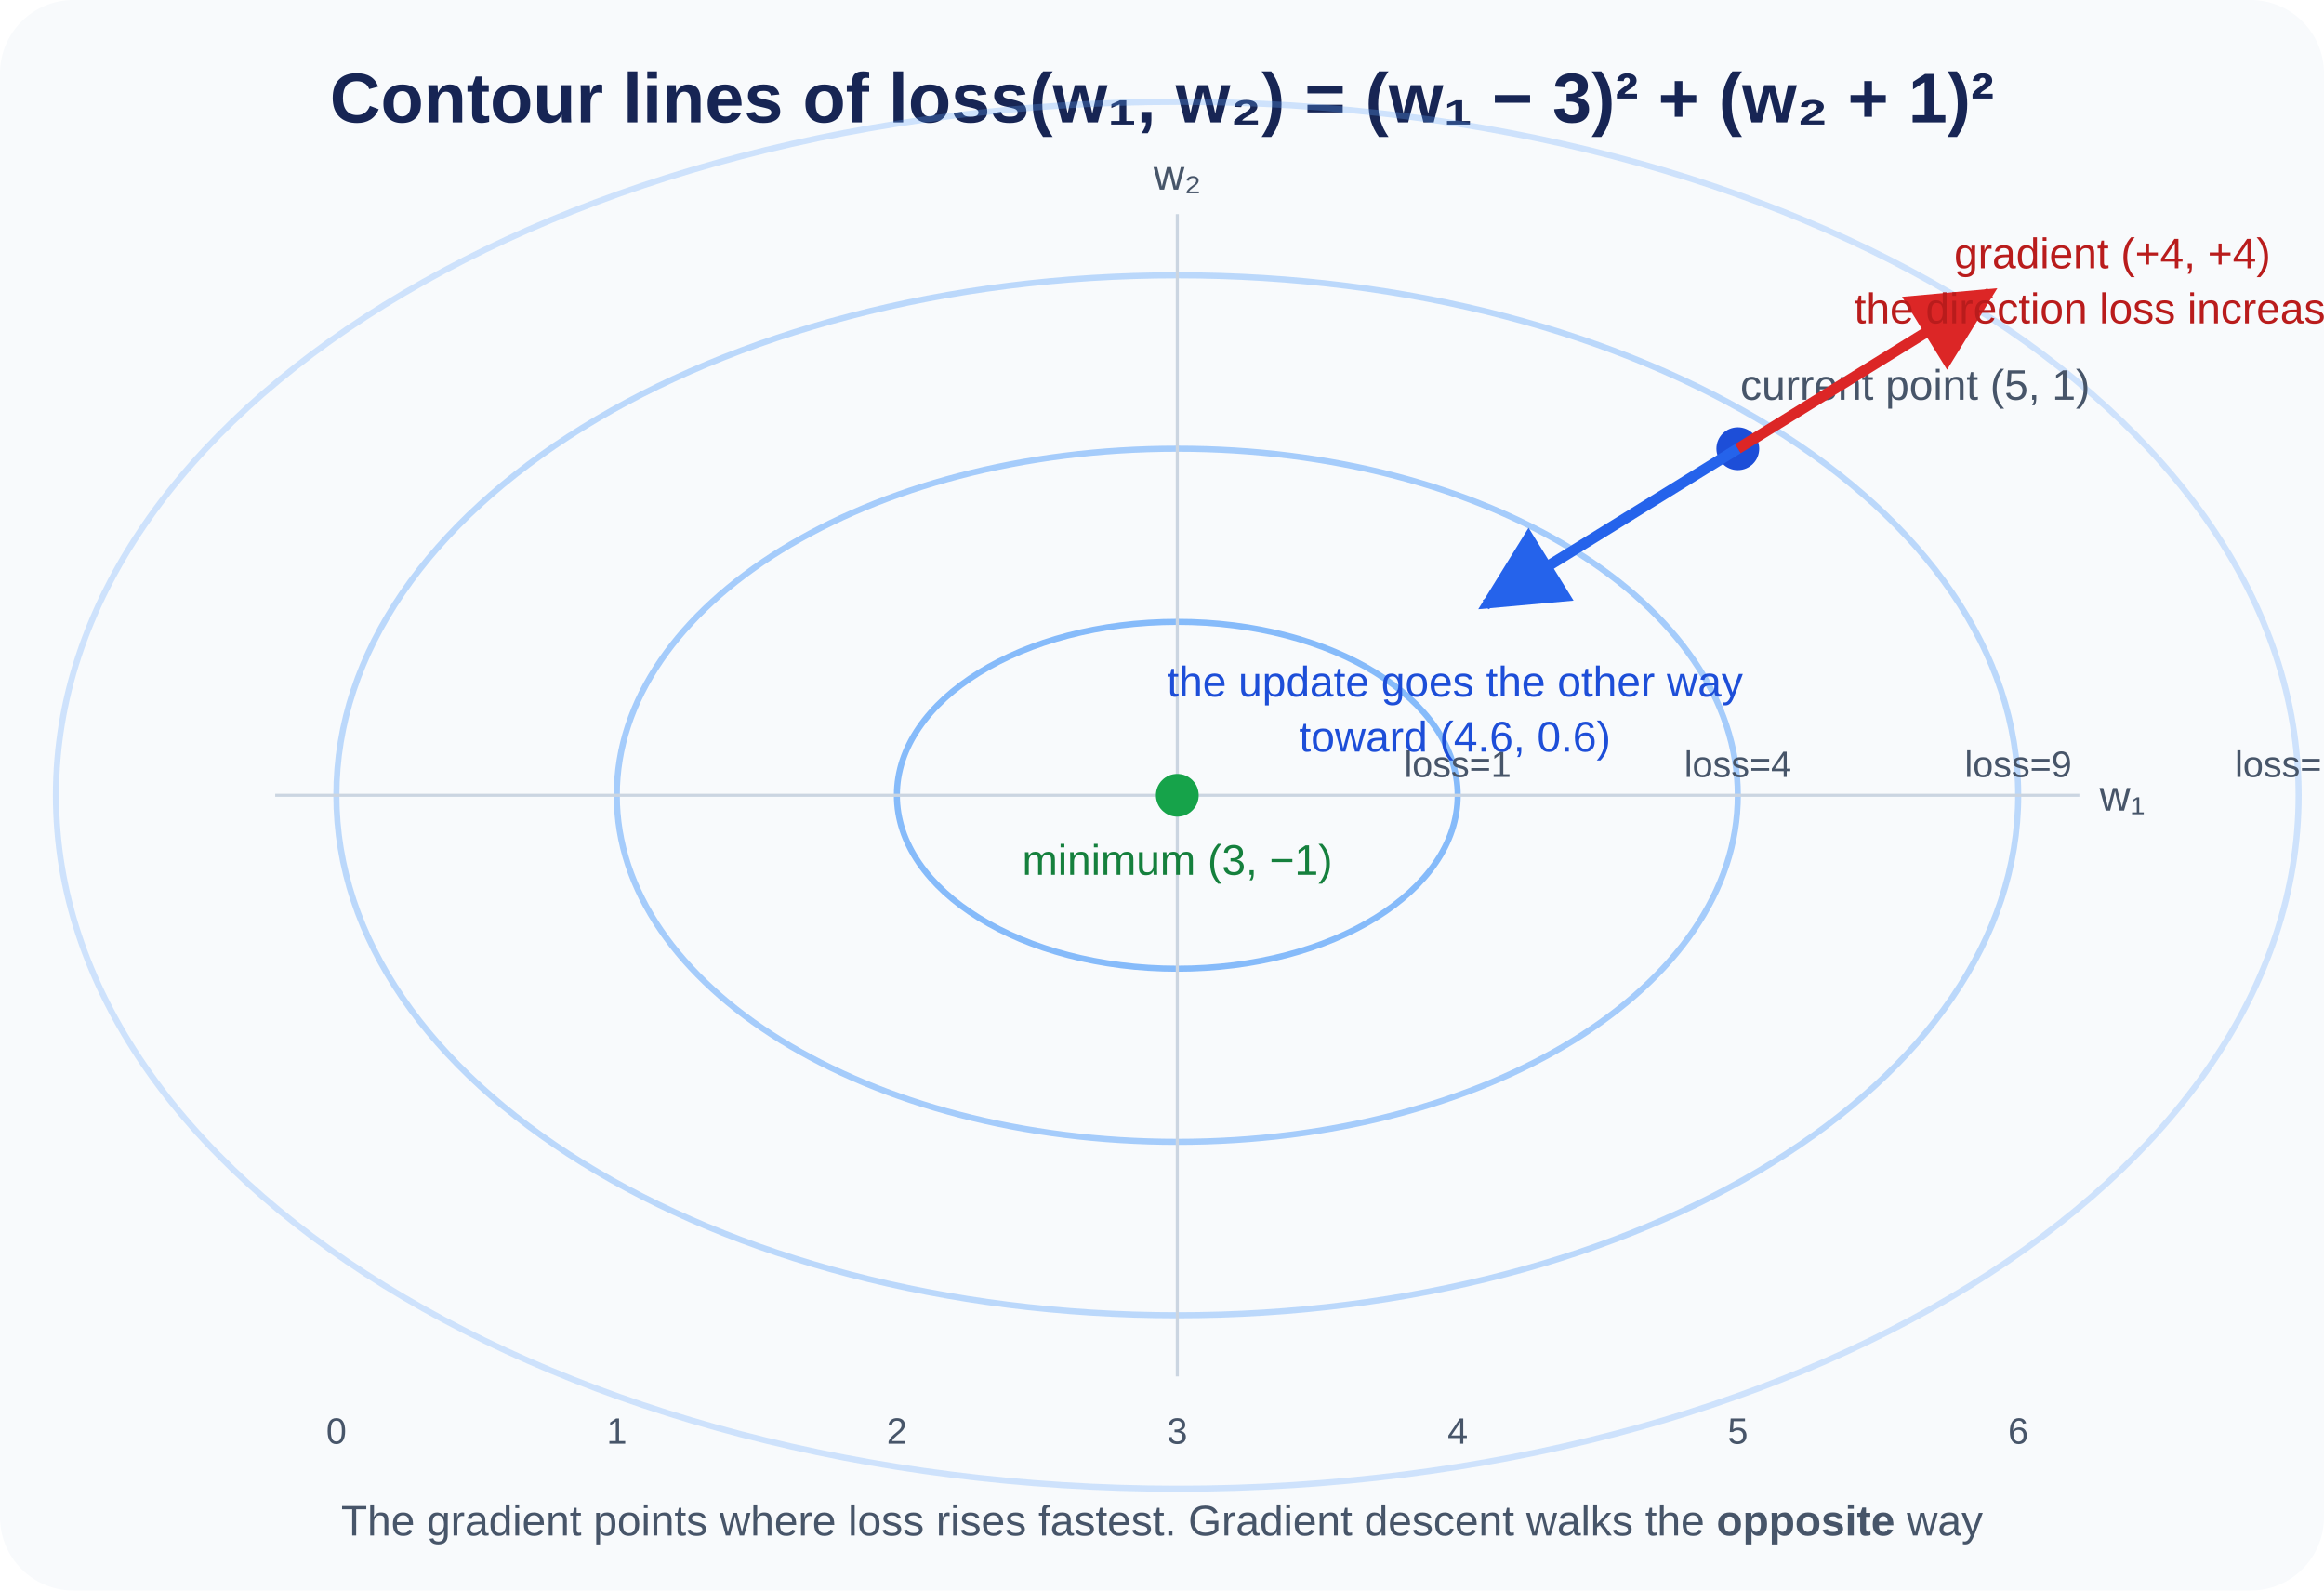
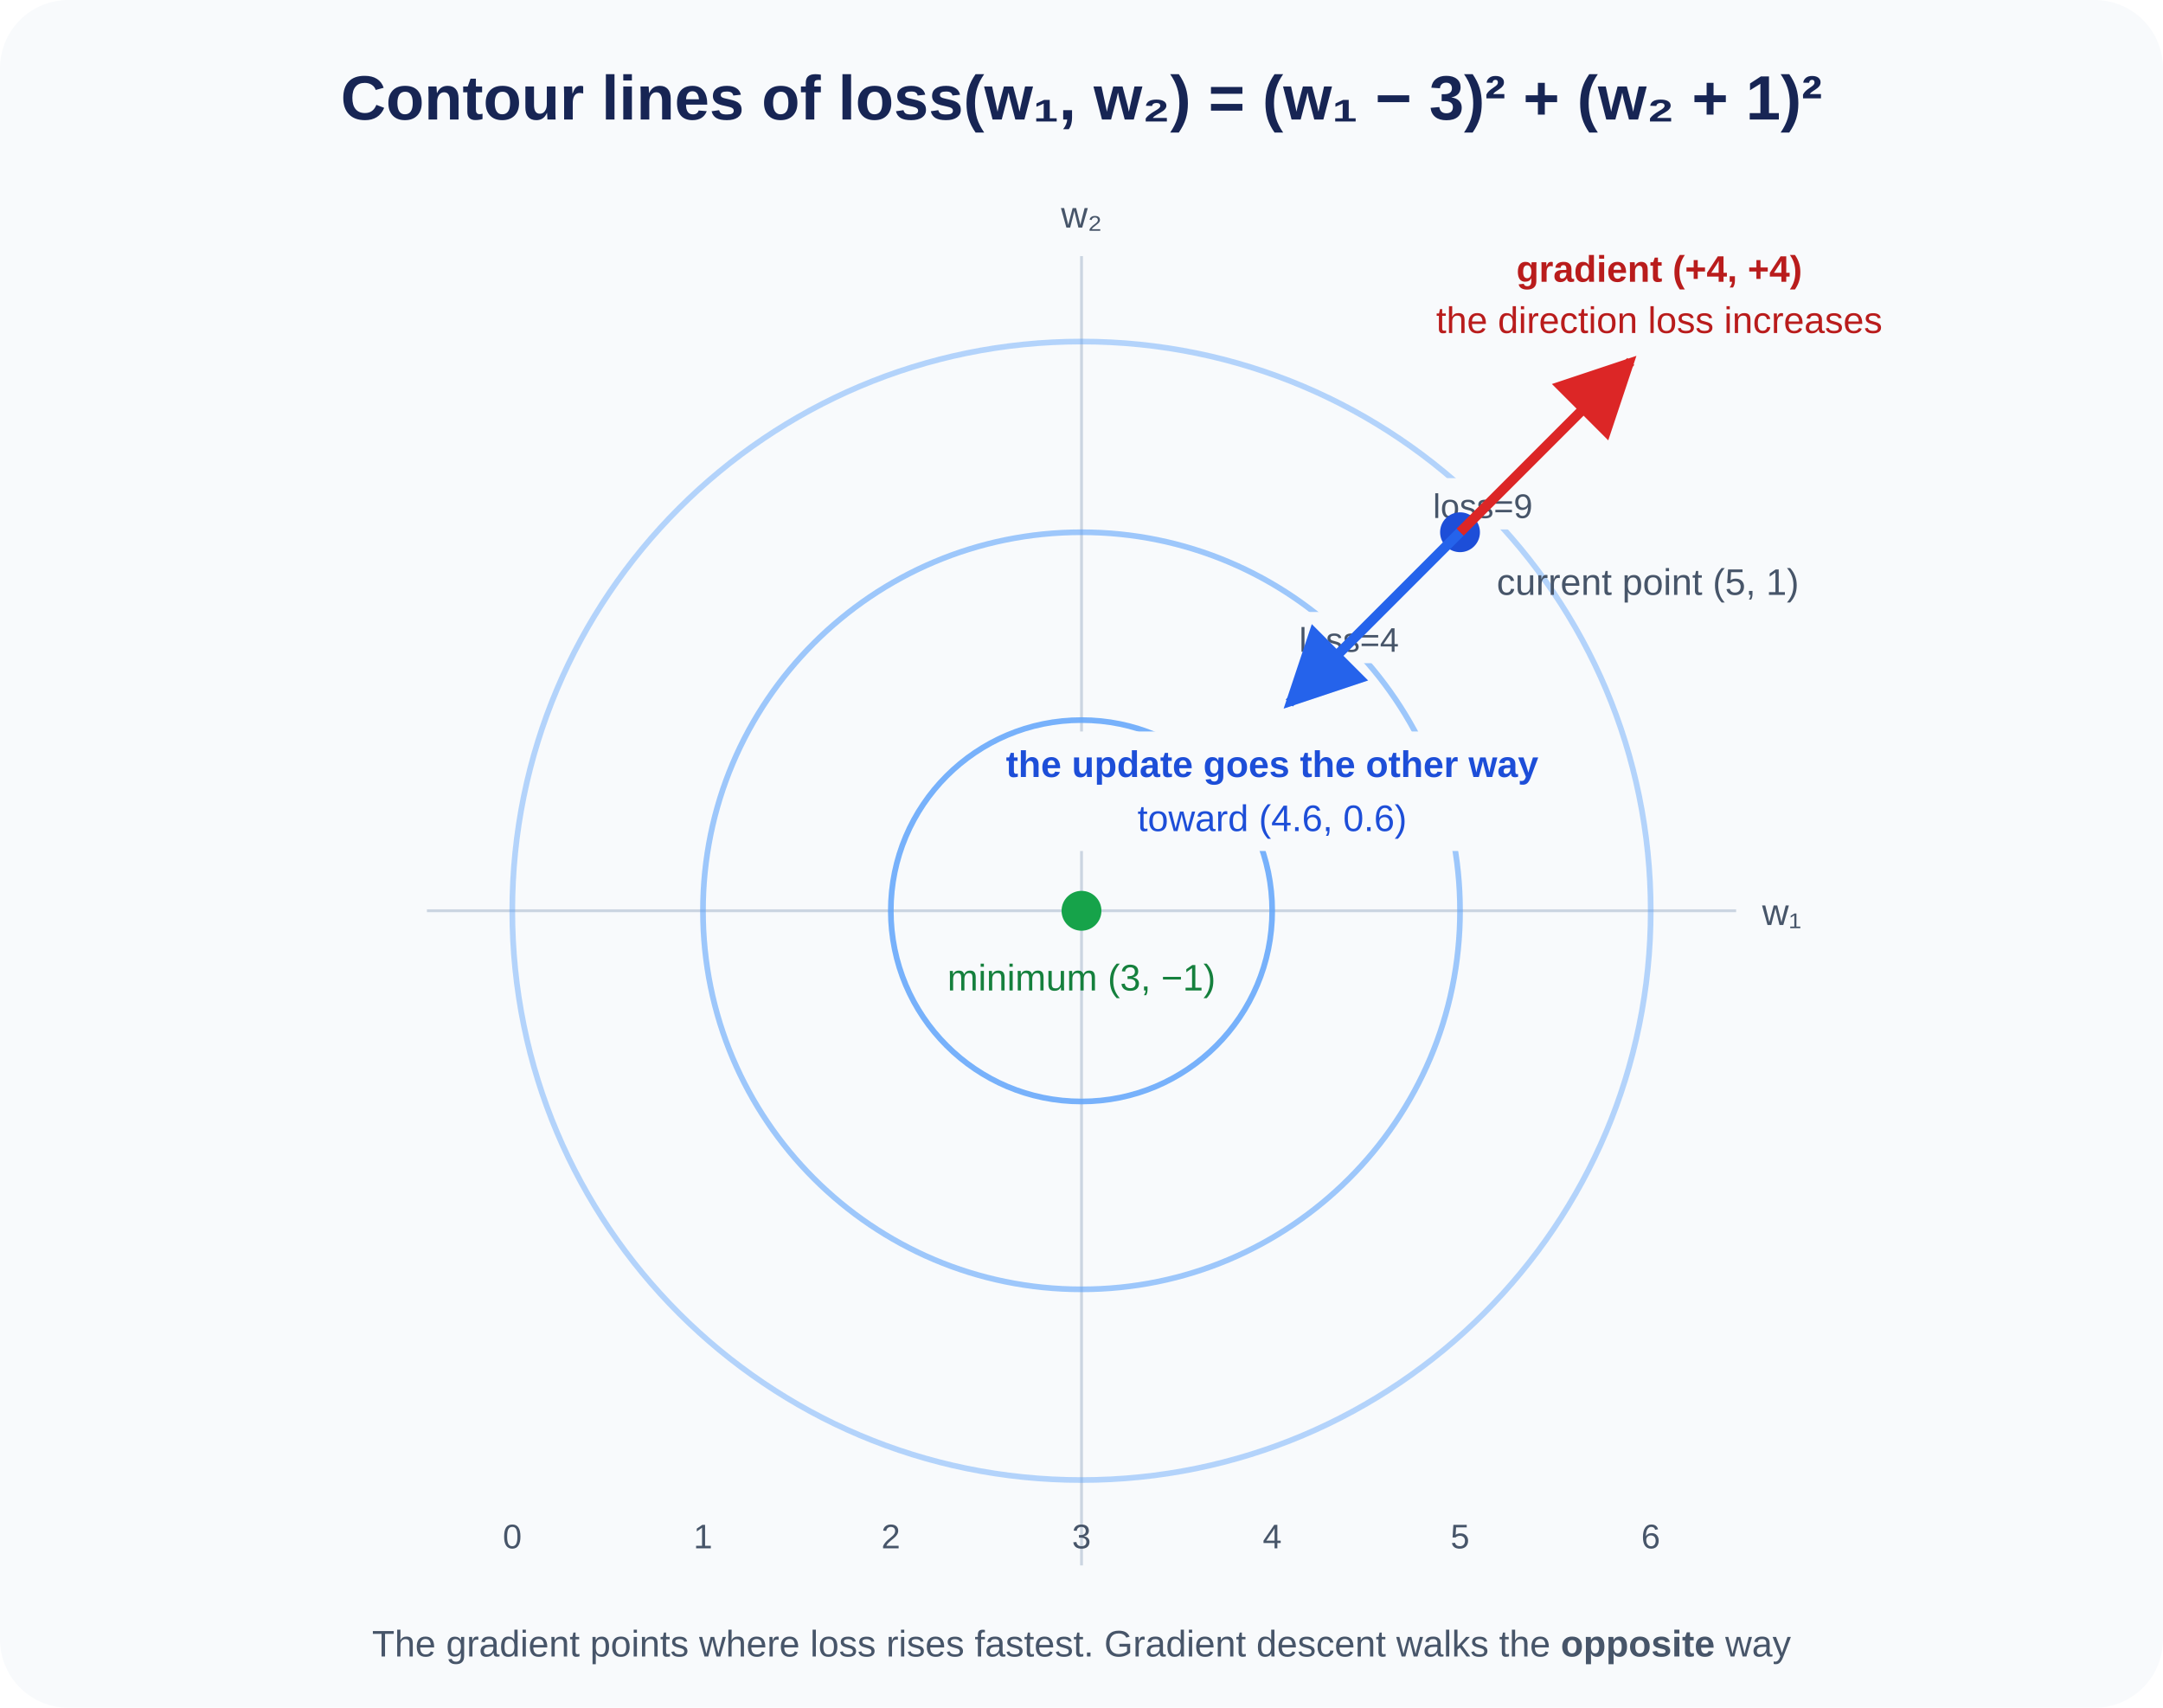
- <svg xmlns="http://www.w3.org/2000/svg" width="760" height="520" viewBox="0 0 760 520" role="img" aria-labelledby="t d">
+ <svg xmlns="http://www.w3.org/2000/svg" width="760" height="600" viewBox="0 0 760 600" role="img" aria-labelledby="t d">
  <defs>
    <marker id="g" viewBox="0 0 10 10" refX="9" refY="5" markerWidth="8" markerHeight="8" orient="auto">
      <path d="M0 0L10 5L0 10Z" fill="#dc2626" />
    </marker>
    <marker id="u" viewBox="0 0 10 10" refX="9" refY="5" markerWidth="8" markerHeight="8" orient="auto">
      <path d="M0 0L10 5L0 10Z" fill="#2563eb" />
    </marker>
    <style>
      text{font-family:"Helvetica Neue",Arial,sans-serif;fill:#172554;text-anchor:middle}
-       .note{font-size:14px;fill:#475569}
+       .note{font-size:13px;fill:#475569}
    </style>
  </defs>
-   <rect width="760" height="520" rx="24" fill="#f8fafc" />
-   <text x="380" y="40" font-size="23" font-weight="700">Contour lines of loss(w₁, w₂) = (w₁ − 3)² + (w₂ + 1)²</text>
-   <ellipse cx="385.0" cy="260.0" rx="91.7" ry="56.7" fill="none" stroke="#60a5fa" stroke-width="2" opacity="0.75" />
-   <text x="476.7" y="254.0" class="note" style="font-size:12px">loss=1</text>
-   <ellipse cx="385.0" cy="260.0" rx="183.3" ry="113.3" fill="none" stroke="#60a5fa" stroke-width="2" opacity="0.55" />
-   <text x="568.3" y="254.0" class="note" style="font-size:12px">loss=4</text>
-   <ellipse cx="385.0" cy="260.0" rx="275.0" ry="170.0" fill="none" stroke="#60a5fa" stroke-width="2" opacity="0.4" />
-   <text x="660.0" y="254.0" class="note" style="font-size:12px">loss=9</text>
-   <ellipse cx="385.0" cy="260.0" rx="366.7" ry="226.7" fill="none" stroke="#60a5fa" stroke-width="2" opacity="0.28" />
-   <text x="751.7" y="254.0" class="note" style="font-size:12px">loss=16</text>
-   <path d="M90 260.0H680 M385.0 450V70" fill="none" stroke="#cbd5e1" />
-   <circle cx="385.0" cy="260.0" r="7" fill="#16a34a" />
-   <text x="385.0" y="286.0" class="note" style="fill:#15803d">minimum (3, −1)</text>
-   <circle cx="568.3" cy="146.7" r="7" fill="#1d4ed8" />
-   <text x="626.3" y="130.7" class="note">current point (5, 1)</text>
-   <path d="M568.3 146.7l82.5 -51.0" fill="none" stroke="#dc2626" stroke-width="3.5" marker-end="url(#g)" />
-   <text x="690.8" y="87.7" class="note" style="fill:#b91c1c">gradient (+4, +4)<tspan x="690.8" dy="18">the direction loss increases</tspan>
-   </text>
-   <path d="M568.3 146.7l-82.5 51.0" fill="none" stroke="#2563eb" stroke-width="3.5" marker-end="url(#u)" />
-   <text x="475.8" y="227.7" class="note" style="fill:#1d4ed8">the update goes the other way<tspan x="475.8" dy="18">toward (4.6, 0.6)</tspan>
-   </text>
-   <text x="110.0" y="472" class="note" style="font-size:12px">0</text>
-   <text x="201.7" y="472" class="note" style="font-size:12px">1</text>
-   <text x="293.3" y="472" class="note" style="font-size:12px">2</text>
-   <text x="385.0" y="472" class="note" style="font-size:12px">3</text>
-   <text x="476.7" y="472" class="note" style="font-size:12px">4</text>
-   <text x="568.3" y="472" class="note" style="font-size:12px">5</text>
-   <text x="660.0" y="472" class="note" style="font-size:12px">6</text>
-   <text x="694" y="265.0" class="note">w₁</text>
-   <text x="385.0" y="62" class="note">w₂</text>
-   <text x="380" y="502" class="note">The gradient points where loss rises fastest. Gradient descent walks the <tspan font-weight="700">opposite</tspan> way</text>
+   <rect width="760" height="600" rx="24" fill="#f8fafc" />
+   <text x="380" y="42" font-size="22" font-weight="700">Contour lines of loss(w₁, w₂) = (w₁ − 3)² + (w₂ + 1)²</text>
+   <path d="M150.0 319.99H610.02 M380.01 89.98V550.0" fill="none" stroke="#cbd5e1" />
+   <text x="626.02" y="324.99" class="note">w₁</text>
+   <text x="380.01" y="79.98" class="note">w₂</text>
+   <circle cx="380" cy="320" r="67" fill="none" stroke="#60a5fa" stroke-width="2" opacity="0.85" />
+   <rect x="401" y="262" width="52" height="18" rx="6" fill="#f8fafc" />
+   <text x="427" y="276" class="note" style="font-size:12px">loss=1</text>
+   <circle cx="380" cy="320" r="133" fill="none" stroke="#60a5fa" stroke-width="2" opacity="0.6" />
+   <rect x="448" y="215" width="52" height="18" rx="6" fill="#f8fafc" />
+   <text x="474" y="229" class="note" style="font-size:12px">loss=4</text>
+   <circle cx="380" cy="320" r="200" fill="none" stroke="#60a5fa" stroke-width="2" opacity="0.45" />
+   <rect x="495" y="168" width="52" height="18" rx="6" fill="#f8fafc" />
+   <text x="521" y="182" class="note" style="font-size:12px">loss=9</text>
+   <text x="180" y="544" class="note" style="font-size:12px">0</text>
+   <text x="247" y="544" class="note" style="font-size:12px">1</text>
+   <text x="313" y="544" class="note" style="font-size:12px">2</text>
+   <text x="380" y="544" class="note" style="font-size:12px">3</text>
+   <text x="447" y="544" class="note" style="font-size:12px">4</text>
+   <text x="513" y="544" class="note" style="font-size:12px">5</text>
+   <text x="580" y="544" class="note" style="font-size:12px">6</text>
+   <circle cx="380" cy="320" r="7" fill="#16a34a" />
+   <text x="380" y="348" class="note" style="fill:#15803d">minimum (3, −1)</text>
+   <circle cx="513" cy="187" r="7" fill="#1d4ed8" />
+   <text x="579" y="209" class="note">current point (5, 1)</text>
+   <path d="M513 187l60 -60" fill="none" stroke="#dc2626" stroke-width="3.5" marker-end="url(#g)" />
+   <text x="583" y="99" class="note" style="fill:#b91c1c;font-weight:700">gradient (+4, +4)</text>
+   <text x="583" y="117" class="note" style="fill:#b91c1c">the direction loss increases</text>
+   <path d="M513 187l-60 60" fill="none" stroke="#2563eb" stroke-width="3.5" marker-end="url(#u)" />
+   <rect x="355" y="257" width="184" height="42" rx="8" fill="#f8fafc" />
+   <text x="447" y="273" class="note" style="fill:#1d4ed8;font-weight:700">the update goes the other way</text>
+   <text x="447" y="292" class="note" style="fill:#1d4ed8">toward (4.6, 0.6)</text>
+   <text x="380" y="582" class="note">The gradient points where loss rises fastest. Gradient descent walks the <tspan font-weight="700">opposite</tspan> way</text>
</svg>
